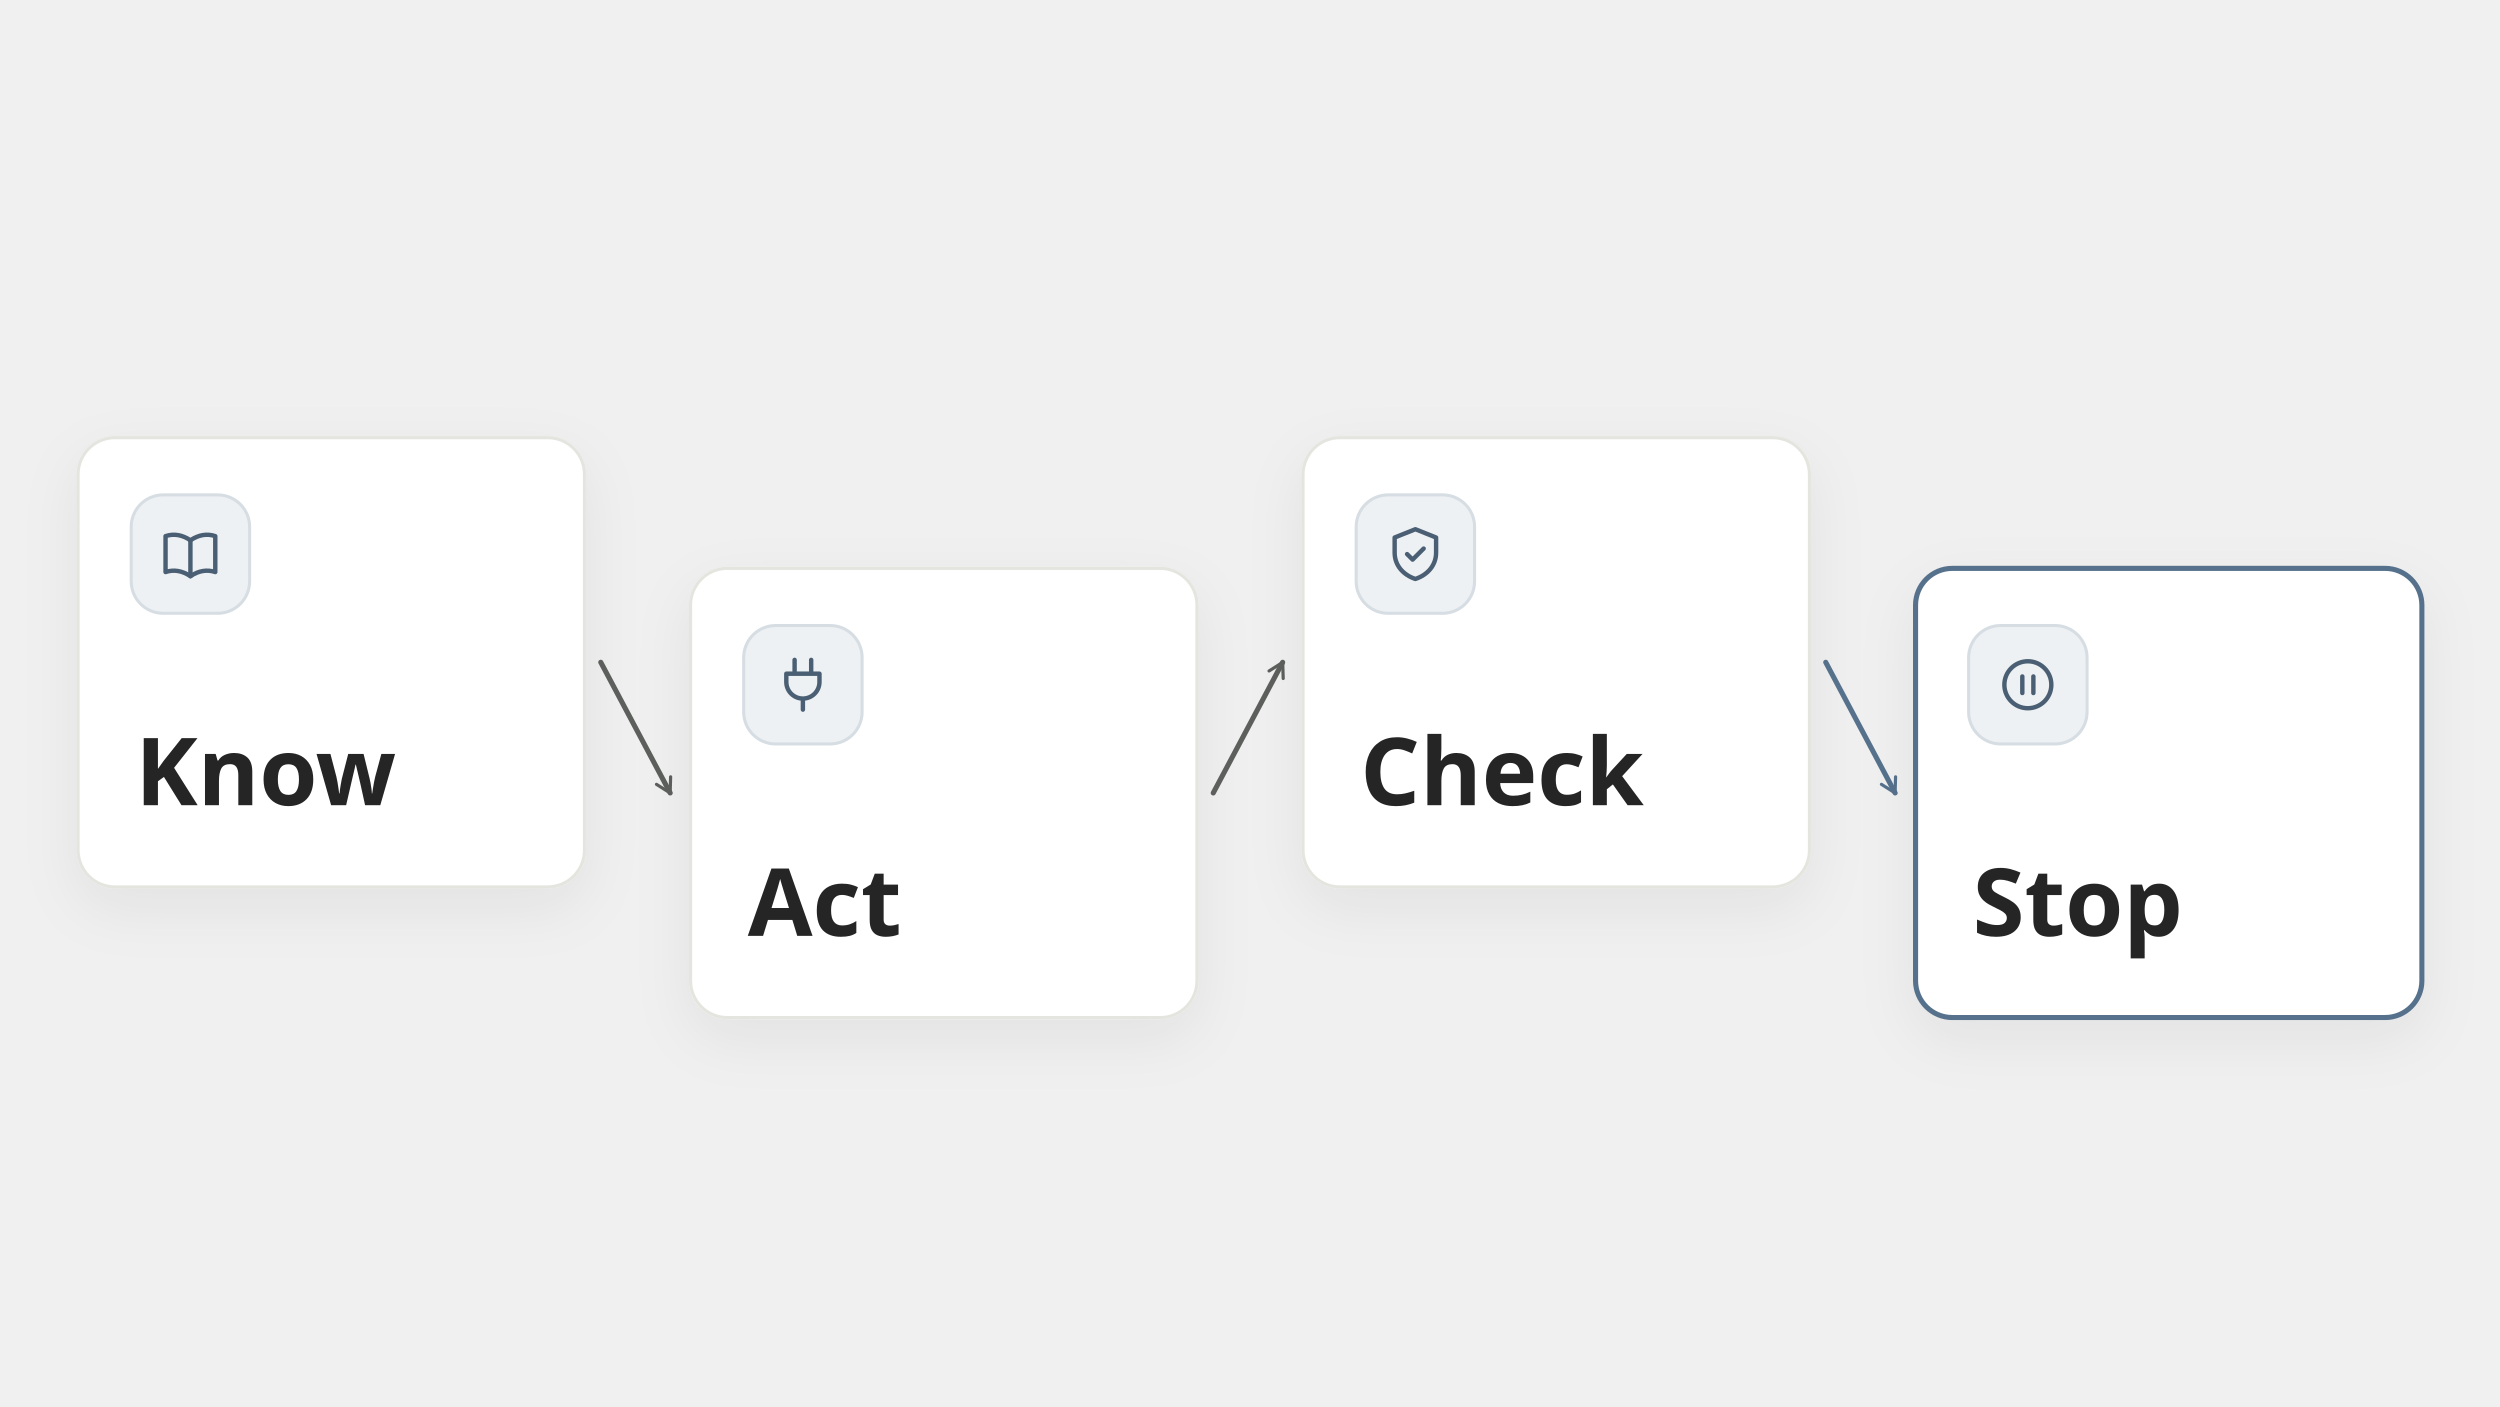
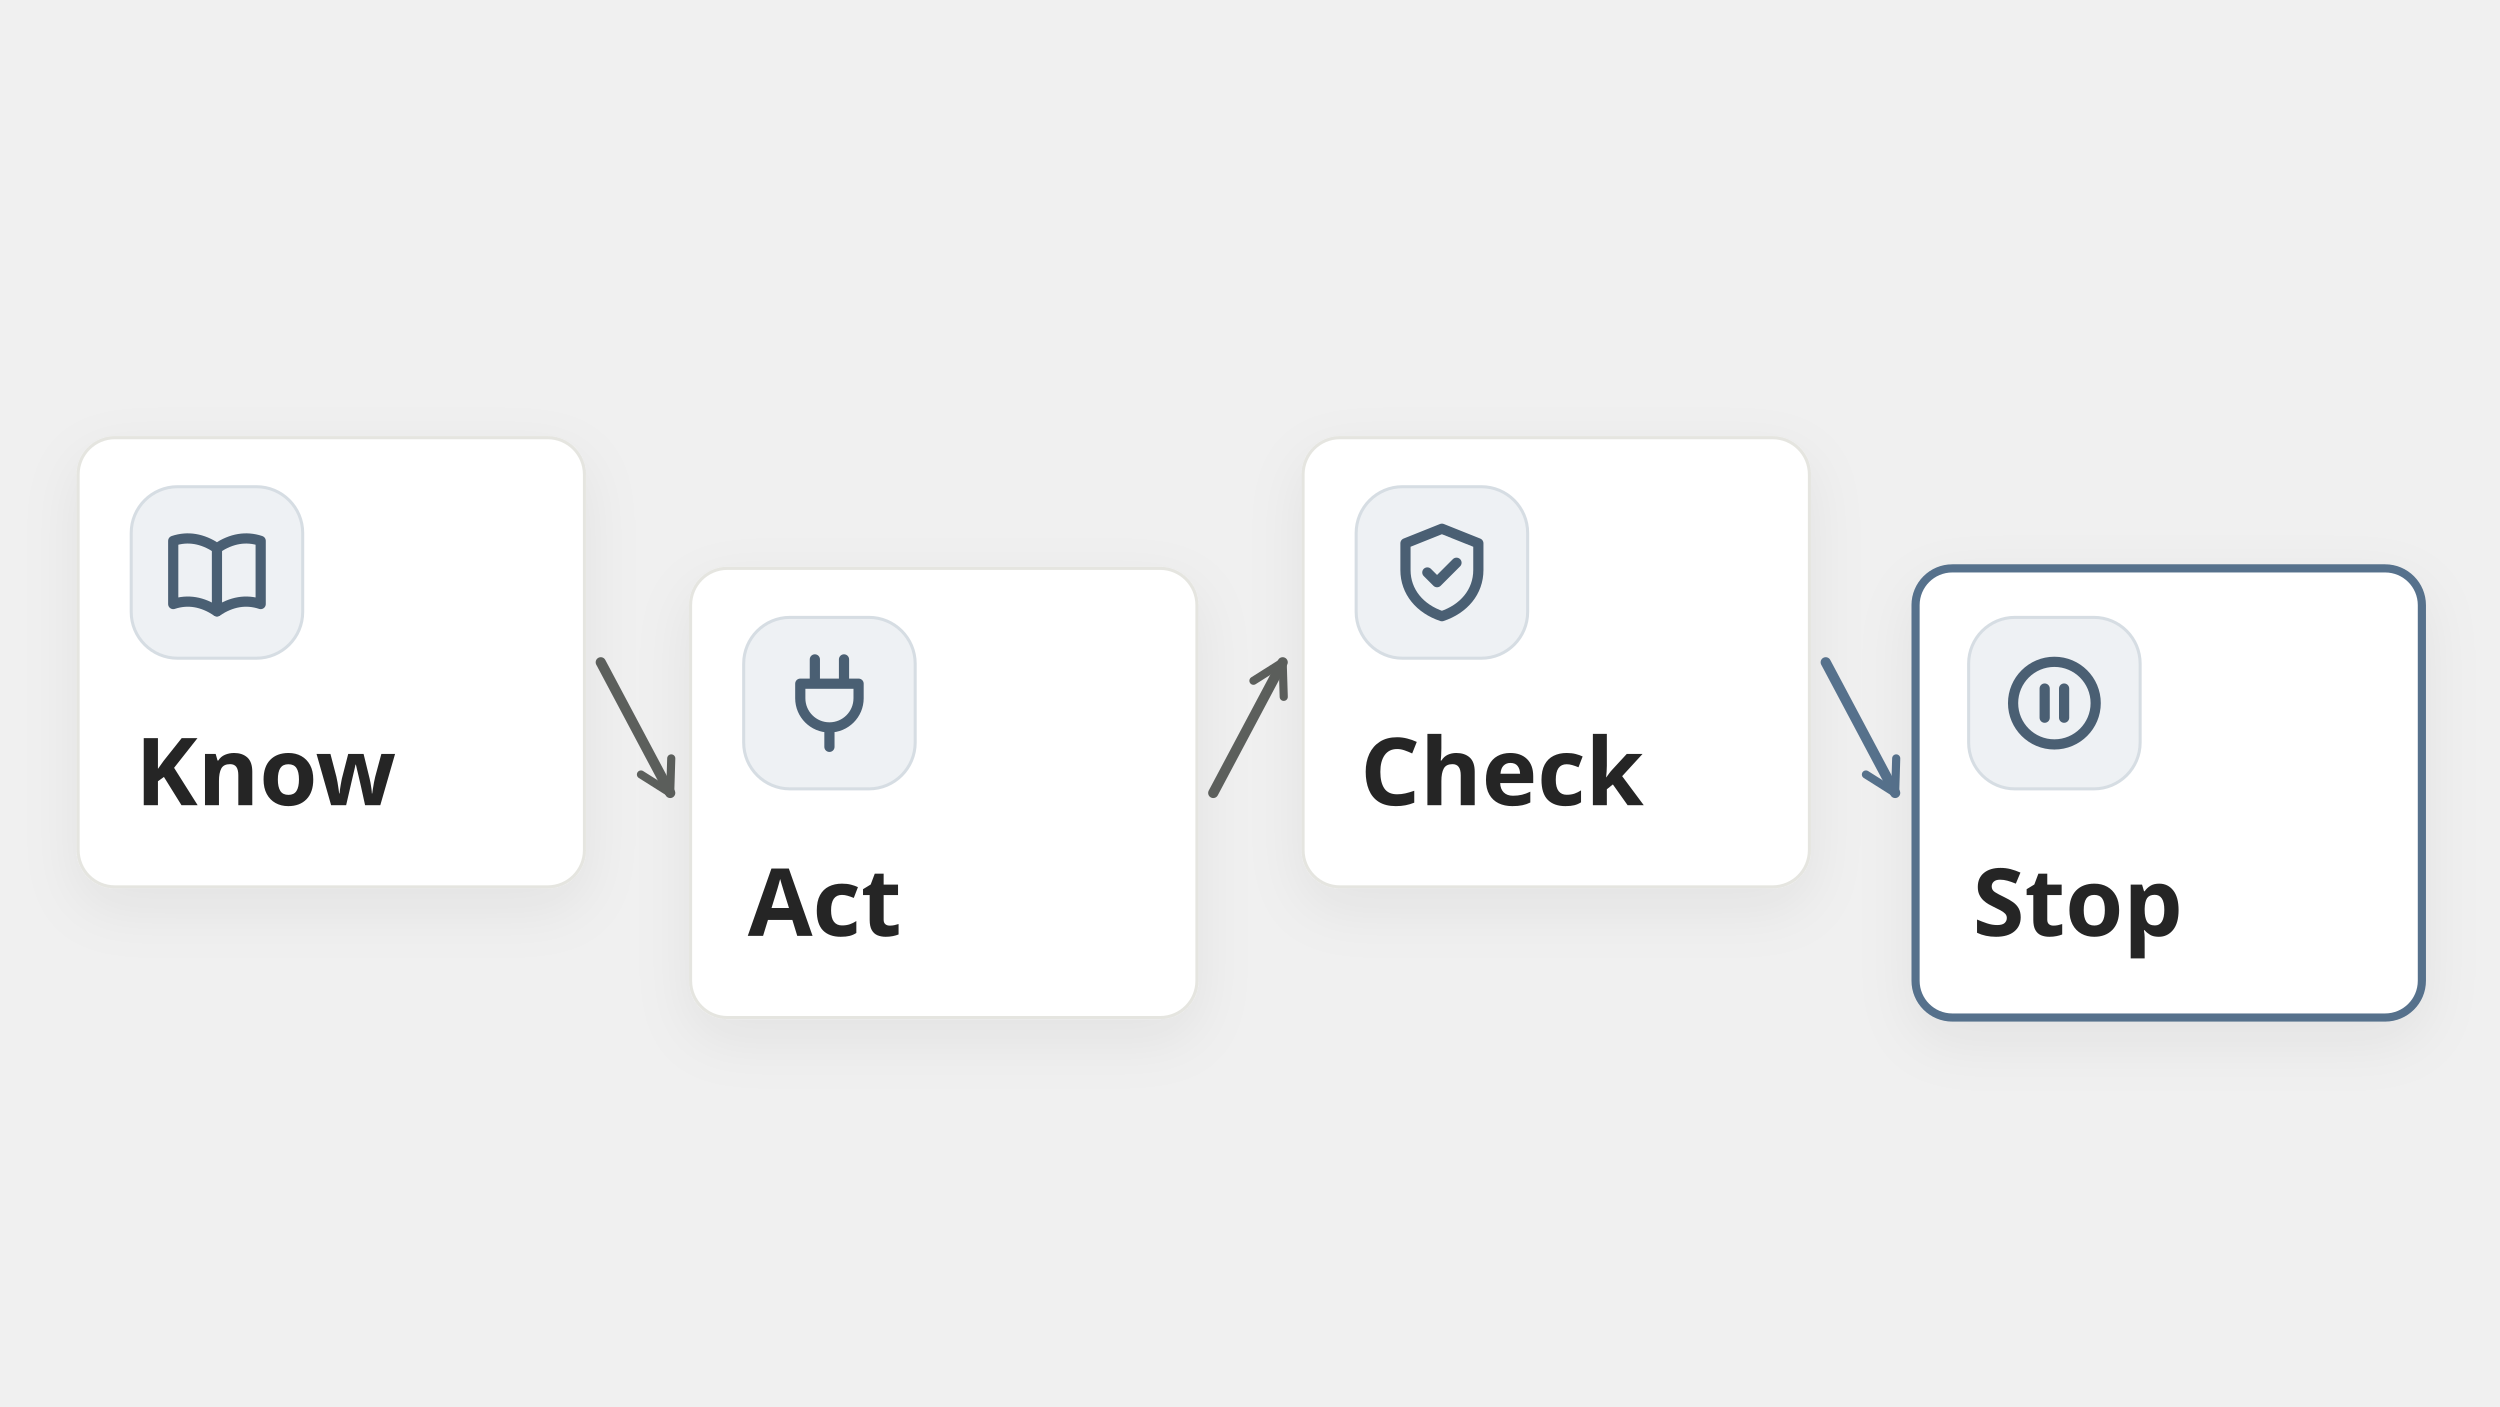
<svg xmlns="http://www.w3.org/2000/svg" viewBox="0 0 1280 720" width="1280" height="720">
  <defs>
    <filter id="sh" x="-20%" y="-20%" width="140%" height="160%">
      <feDropShadow dx="0" dy="1" stdDeviation="1" flood-color="#252525" flood-opacity="0.05" />
      <feDropShadow dx="0" dy="10" stdDeviation="14" flood-color="#252525" flood-opacity="0.06" />
    </filter>
    <marker id="hn" viewBox="0 0 10 10" refX="8" refY="5" markerWidth="7" markerHeight="7" markerUnits="userSpaceOnUse" orient="auto" overflow="visible">
-       <path d="M1 1L8 5 1 9" fill="none" stroke="#5c5f5c" stroke-width="1.6" stroke-linecap="round" stroke-linejoin="round" transform="scale(1.4) translate(-2.3 -1.4)" />
+       <path d="M1 1L8 5 1 9" fill="none" stroke="#5c5f5c" stroke-width="1.9" stroke-linecap="round" stroke-linejoin="round" transform="scale(3) translate(-5.333 -3.333)" />
    </marker>
    <marker id="ha" viewBox="0 0 10 10" refX="8" refY="5" markerWidth="7" markerHeight="7" markerUnits="userSpaceOnUse" orient="auto" overflow="visible">
-       <path d="M1 1L8 5 1 9" fill="none" stroke="#56718c" stroke-width="1.6" stroke-linecap="round" stroke-linejoin="round" transform="scale(1.4) translate(-2.3 -1.4)" />
+       <path d="M1 1L8 5 1 9" fill="none" stroke="#56718c" stroke-width="1.9" stroke-linecap="round" stroke-linejoin="round" transform="scale(3) translate(-5.333 -3.333)" />
    </marker>
  </defs>
  <g transform="translate(640 360) scale(1.045296) translate(-640 -360)">
    <rect x="66" y="230" width="248" height="220" rx="18" fill="#ffffff" stroke="#e5e5e0" stroke-width="1.5" filter="url(#sh)" />
-     <rect x="92" y="258" width="58" height="58" rx="15.66" fill="#eef1f4" stroke="#d6dde3" stroke-width="1.5" />
-     <g transform="translate(104.76 270.76) scale(1.353333)" fill="none" stroke="#4a5f73" stroke-width="1.6" stroke-linecap="round" stroke-linejoin="round" color="#4a5f73">
+     <rect x="92" y="254" width="84" height="84" rx="22.68" fill="#eef1f4" stroke="#d6dde3" stroke-width="1.5" />
+     <g transform="translate(105.44 267.44) scale(2.38)" fill="none" stroke="#4a5f73" stroke-width="2.1" stroke-linecap="round" stroke-linejoin="round" color="#4a5f73">
      <path d="M3 5.5c3-1 6-.5 9 1.5 3-2 6-2.5 9-1.5v13c-3-1-6-.5-9 1.5-3-2-6-2.5-9-1.5z" />
      <path d="M12 7v13" />
    </g>
    <text x="94" y="410" font-family="Montserrat, system-ui, sans-serif" font-size="46" font-weight="600" fill="#252525" text-anchor="start">Know</text>
-     <path d="M322 340L356 404" fill="none" stroke="#5c5f5c" stroke-width="2.5" stroke-linecap="round" stroke-linejoin="round" marker-end="url(#hn)" />
+     <path d="M322 340L356 404" fill="none" stroke="#5c5f5c" stroke-width="5" stroke-linecap="round" stroke-linejoin="round" marker-end="url(#hn)" />
    <rect x="366" y="294" width="248" height="220" rx="18" fill="#ffffff" stroke="#e5e5e0" stroke-width="1.5" filter="url(#sh)" />
-     <rect x="392" y="322" width="58" height="58" rx="15.66" fill="#eef1f4" stroke="#d6dde3" stroke-width="1.5" />
-     <g transform="translate(404.76 334.76) scale(1.353333)" fill="none" stroke="#4a5f73" stroke-width="1.6" stroke-linecap="round" stroke-linejoin="round" color="#4a5f73">
+     <rect x="392" y="318" width="84" height="84" rx="22.68" fill="#eef1f4" stroke="#d6dde3" stroke-width="1.5" />
+     <g transform="translate(405.44 331.44) scale(2.38)" fill="none" stroke="#4a5f73" stroke-width="2.1" stroke-linecap="round" stroke-linejoin="round" color="#4a5f73">
      <path d="M9 3v5M15 3v5M6 8h12v3a6 6 0 0 1-12 0zM12 17v4" />
    </g>
    <text x="394" y="474" font-family="Montserrat, system-ui, sans-serif" font-size="46" font-weight="600" fill="#252525" text-anchor="start">Act</text>
-     <path d="M622 404L656 340" fill="none" stroke="#5c5f5c" stroke-width="2.5" stroke-linecap="round" stroke-linejoin="round" marker-end="url(#hn)" />
+     <path d="M622 404L656 340" fill="none" stroke="#5c5f5c" stroke-width="5" stroke-linecap="round" stroke-linejoin="round" marker-end="url(#hn)" />
    <rect x="666" y="230" width="248" height="220" rx="18" fill="#ffffff" stroke="#e5e5e0" stroke-width="1.5" filter="url(#sh)" />
-     <rect x="692" y="258" width="58" height="58" rx="15.66" fill="#eef1f4" stroke="#d6dde3" stroke-width="1.5" />
-     <g transform="translate(704.76 270.76) scale(1.353333)" fill="none" stroke="#4a5f73" stroke-width="1.6" stroke-linecap="round" stroke-linejoin="round" color="#4a5f73">
+     <rect x="692" y="254" width="84" height="84" rx="22.68" fill="#eef1f4" stroke="#d6dde3" stroke-width="1.5" />
+     <g transform="translate(705.44 267.44) scale(2.38)" fill="none" stroke="#4a5f73" stroke-width="2.1" stroke-linecap="round" stroke-linejoin="round" color="#4a5f73">
      <path d="M12 3l7.5 3v5.5c0 4.5-3 8-7.5 9.5-4.5-1.5-7.5-5-7.5-9.5V6z" />
      <path d="M9 12l2 2 4-4" />
    </g>
    <text x="694" y="410" font-family="Montserrat, system-ui, sans-serif" font-size="46" font-weight="600" fill="#252525" text-anchor="start">Check</text>
-     <path d="M922 340L956 404" fill="none" stroke="#56718c" stroke-width="2.5" stroke-linecap="round" stroke-linejoin="round" marker-end="url(#ha)" />
-     <rect x="966" y="294" width="248" height="220" rx="18" fill="#ffffff" stroke="#56718c" stroke-width="2.5" filter="url(#sh)" />
-     <rect x="992" y="322" width="58" height="58" rx="15.66" fill="#eef1f4" stroke="#d6dde3" stroke-width="1.5" />
-     <g transform="translate(1004.76 334.76) scale(1.353333)" fill="none" stroke="#4a5f73" stroke-width="1.6" stroke-linecap="round" stroke-linejoin="round" color="#4a5f73">
+     <path d="M922 340L956 404" fill="none" stroke="#56718c" stroke-width="5" stroke-linecap="round" stroke-linejoin="round" marker-end="url(#ha)" />
+     <rect x="966" y="294" width="248" height="220" rx="18" fill="#ffffff" stroke="#56718c" stroke-width="4" filter="url(#sh)" />
+     <rect x="992" y="318" width="84" height="84" rx="22.68" fill="#eef1f4" stroke="#d6dde3" stroke-width="1.5" />
+     <g transform="translate(1005.44 331.44) scale(2.38)" fill="none" stroke="#4a5f73" stroke-width="2.1" stroke-linecap="round" stroke-linejoin="round" color="#4a5f73">
      <circle cx="12" cy="12" r="8.5" />
      <path d="M10 9v6M14 9v6" />
    </g>
    <text x="994" y="474" font-family="Montserrat, system-ui, sans-serif" font-size="46" font-weight="600" fill="#252525" text-anchor="start">Stop</text>
  </g>
</svg>
